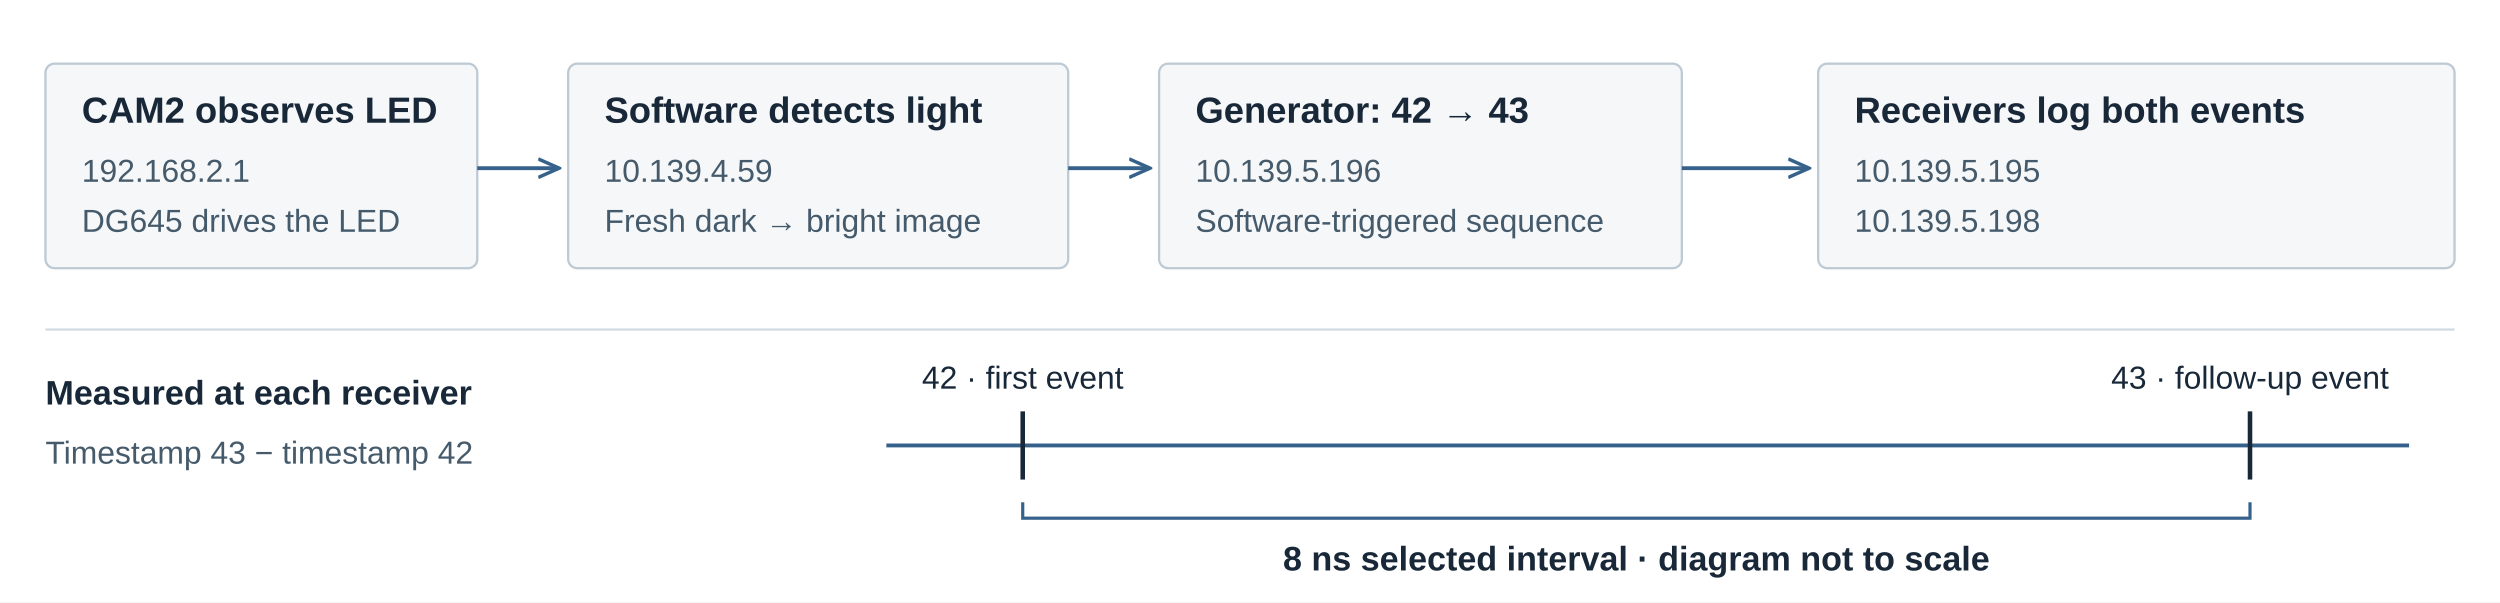
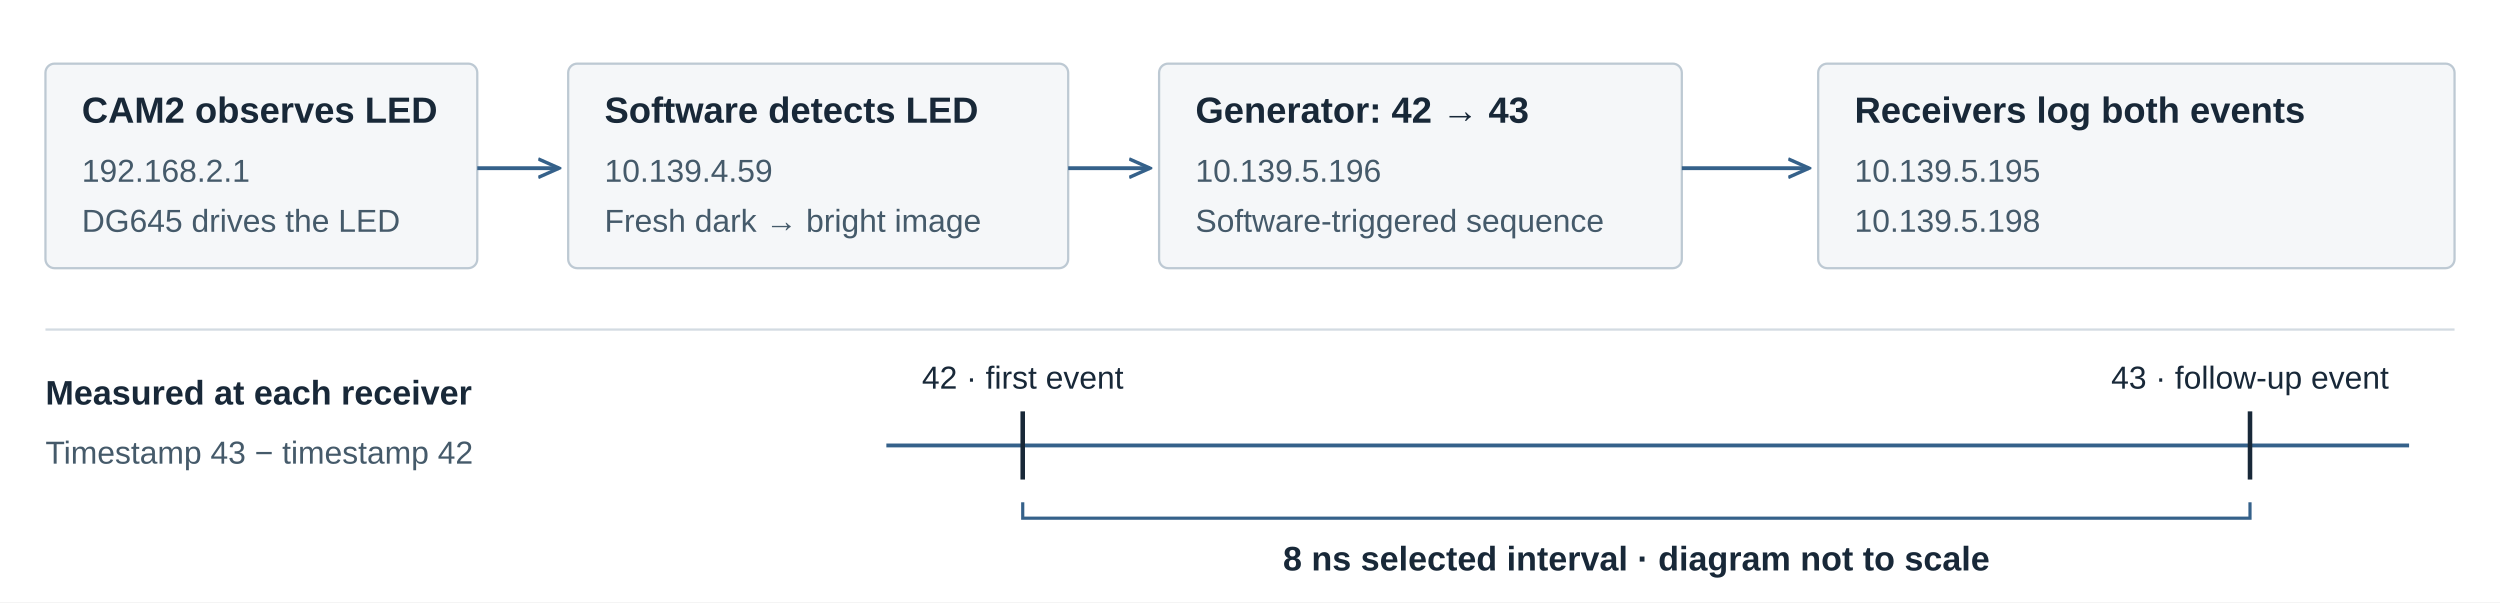
<svg xmlns="http://www.w3.org/2000/svg" viewBox="0 0 1100 265" role="img" aria-labelledby="led-path-title led-path-desc">
  <defs>
    <marker id="led-arrow" viewBox="0 0 10 10" refX="9" refY="5" markerWidth="6" markerHeight="6" orient="auto">
      <path d="M0 1L9 5L0 9" fill="none" stroke="#35618a" stroke-width="1.5" />
    </marker>
  </defs>
  <rect width="1100" height="265" fill="white" />
  <g font-family="Arial,sans-serif" fill="#182838">
    <g fill="#f5f7f9" stroke="#bdc9d3">
      <rect x="20" y="28" width="190" height="90" rx="4" />
      <rect x="250" y="28" width="220" height="90" rx="4" />
      <rect x="510" y="28" width="230" height="90" rx="4" />
      <rect x="800" y="28" width="280" height="90" rx="4" />
    </g>
    <g font-size="16" font-weight="600">
      <text x="36" y="54">CAM2 observes LED</text>
-       <text x="266" y="54">Software detects light</text>
+       <text x="266" y="54">Software detects LED</text>
      <text x="526" y="54">Generator: 42 → 43</text>
      <text x="816" y="54">Receivers log both events</text>
    </g>
    <g font-size="14" fill="#455a6a">
      <text x="36" y="80">192.168.2.1</text>
      <text x="36" y="102">DG645 drives the LED</text>
      <text x="266" y="80">10.139.4.59</text>
      <text x="266" y="102">Fresh dark → bright image</text>
      <text x="526" y="80">10.139.5.196</text>
      <text x="526" y="102">Software-triggered sequence</text>
      <text x="816" y="80">10.139.5.195</text>
      <text x="816" y="102">10.139.5.198</text>
    </g>
    <g fill="none" stroke="#35618a" stroke-width="1.7" marker-end="url(#led-arrow)">
      <path d="M210 74H246" />
      <path d="M470 74H506" />
      <path d="M740 74H796" />
    </g>
    <path d="M20 145H1080" stroke="#d3dbe2" />
    <text x="20" y="178" font-size="15" font-weight="600">Measured at each receiver</text>
    <text x="20" y="204" font-size="14" fill="#455a6a">Timestamp 43 − timestamp 42</text>
    <path d="M390 196H1060" stroke="#35618a" stroke-width="1.7" />
    <path d="M450 181V211M990 181V211" stroke="#182838" stroke-width="2" />
    <text x="450" y="171" font-size="14" text-anchor="middle">42 · first event</text>
    <text x="990" y="171" font-size="14" text-anchor="middle">43 · follow-up event</text>
    <path d="M450 221V228H990V221" stroke="#35618a" stroke-width="1.4" fill="none" />
    <text x="720" y="251" font-size="15" text-anchor="middle" font-weight="600">8 ns selected interval · diagram not to scale</text>
  </g>
</svg>
